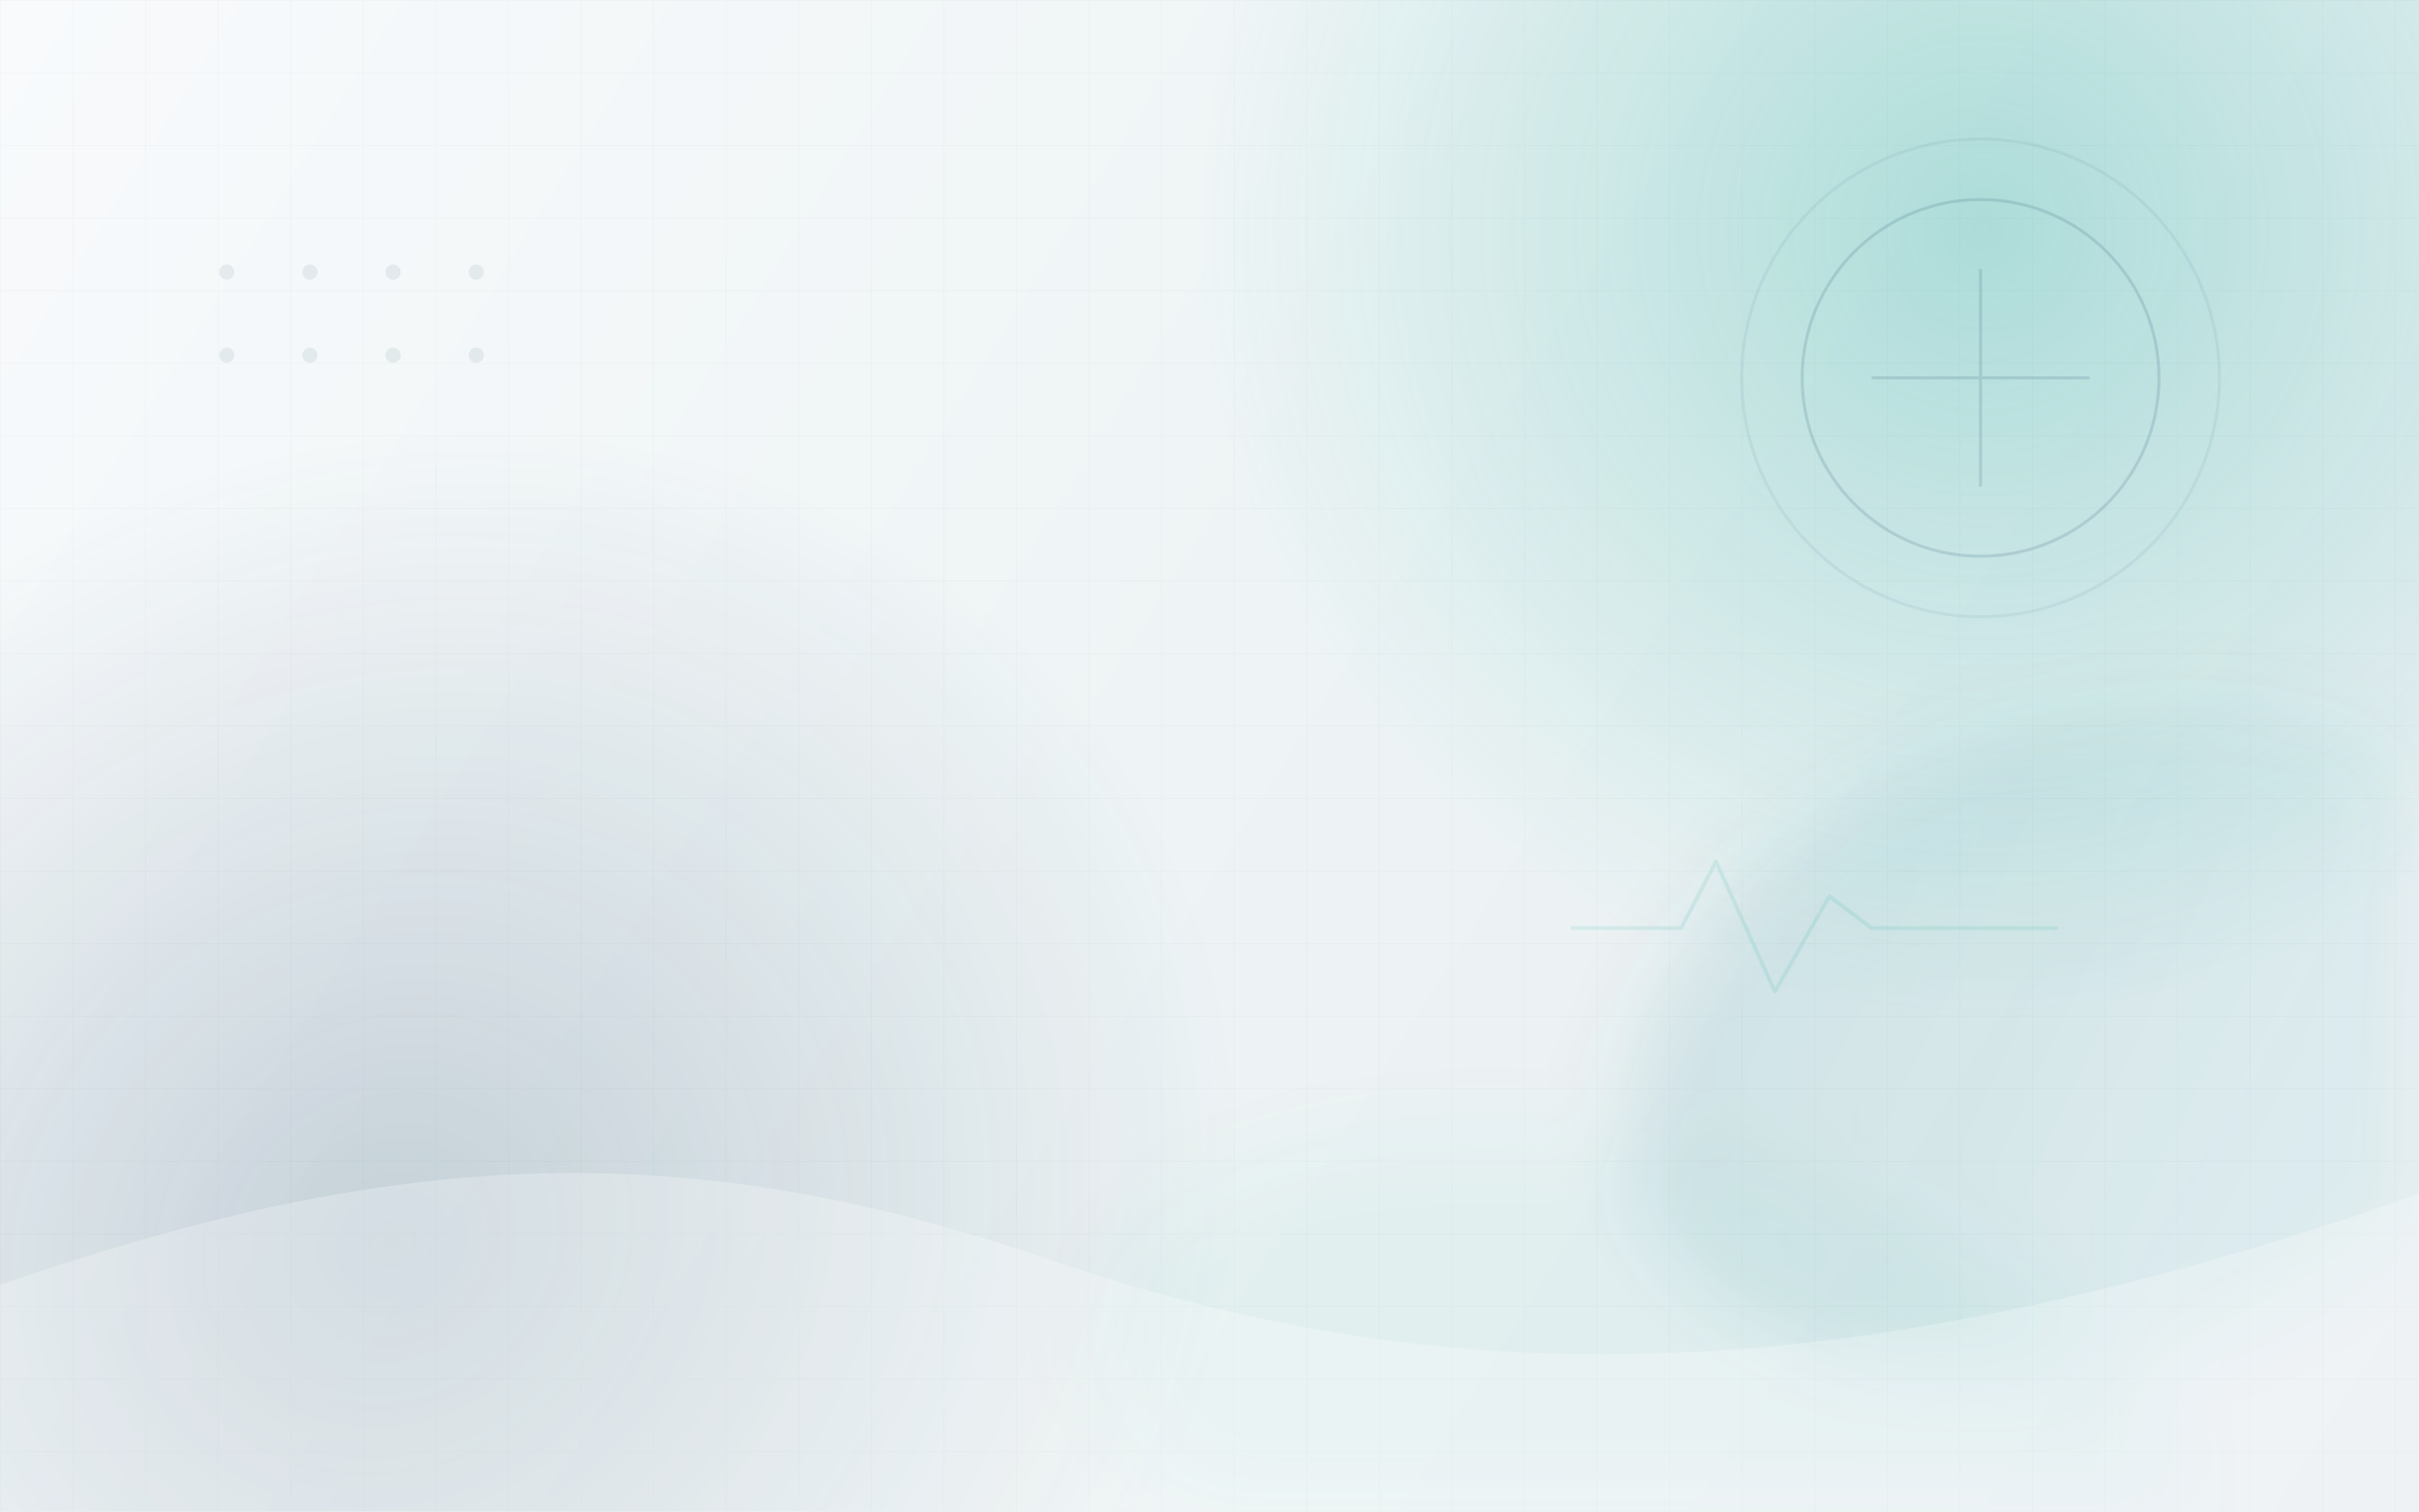
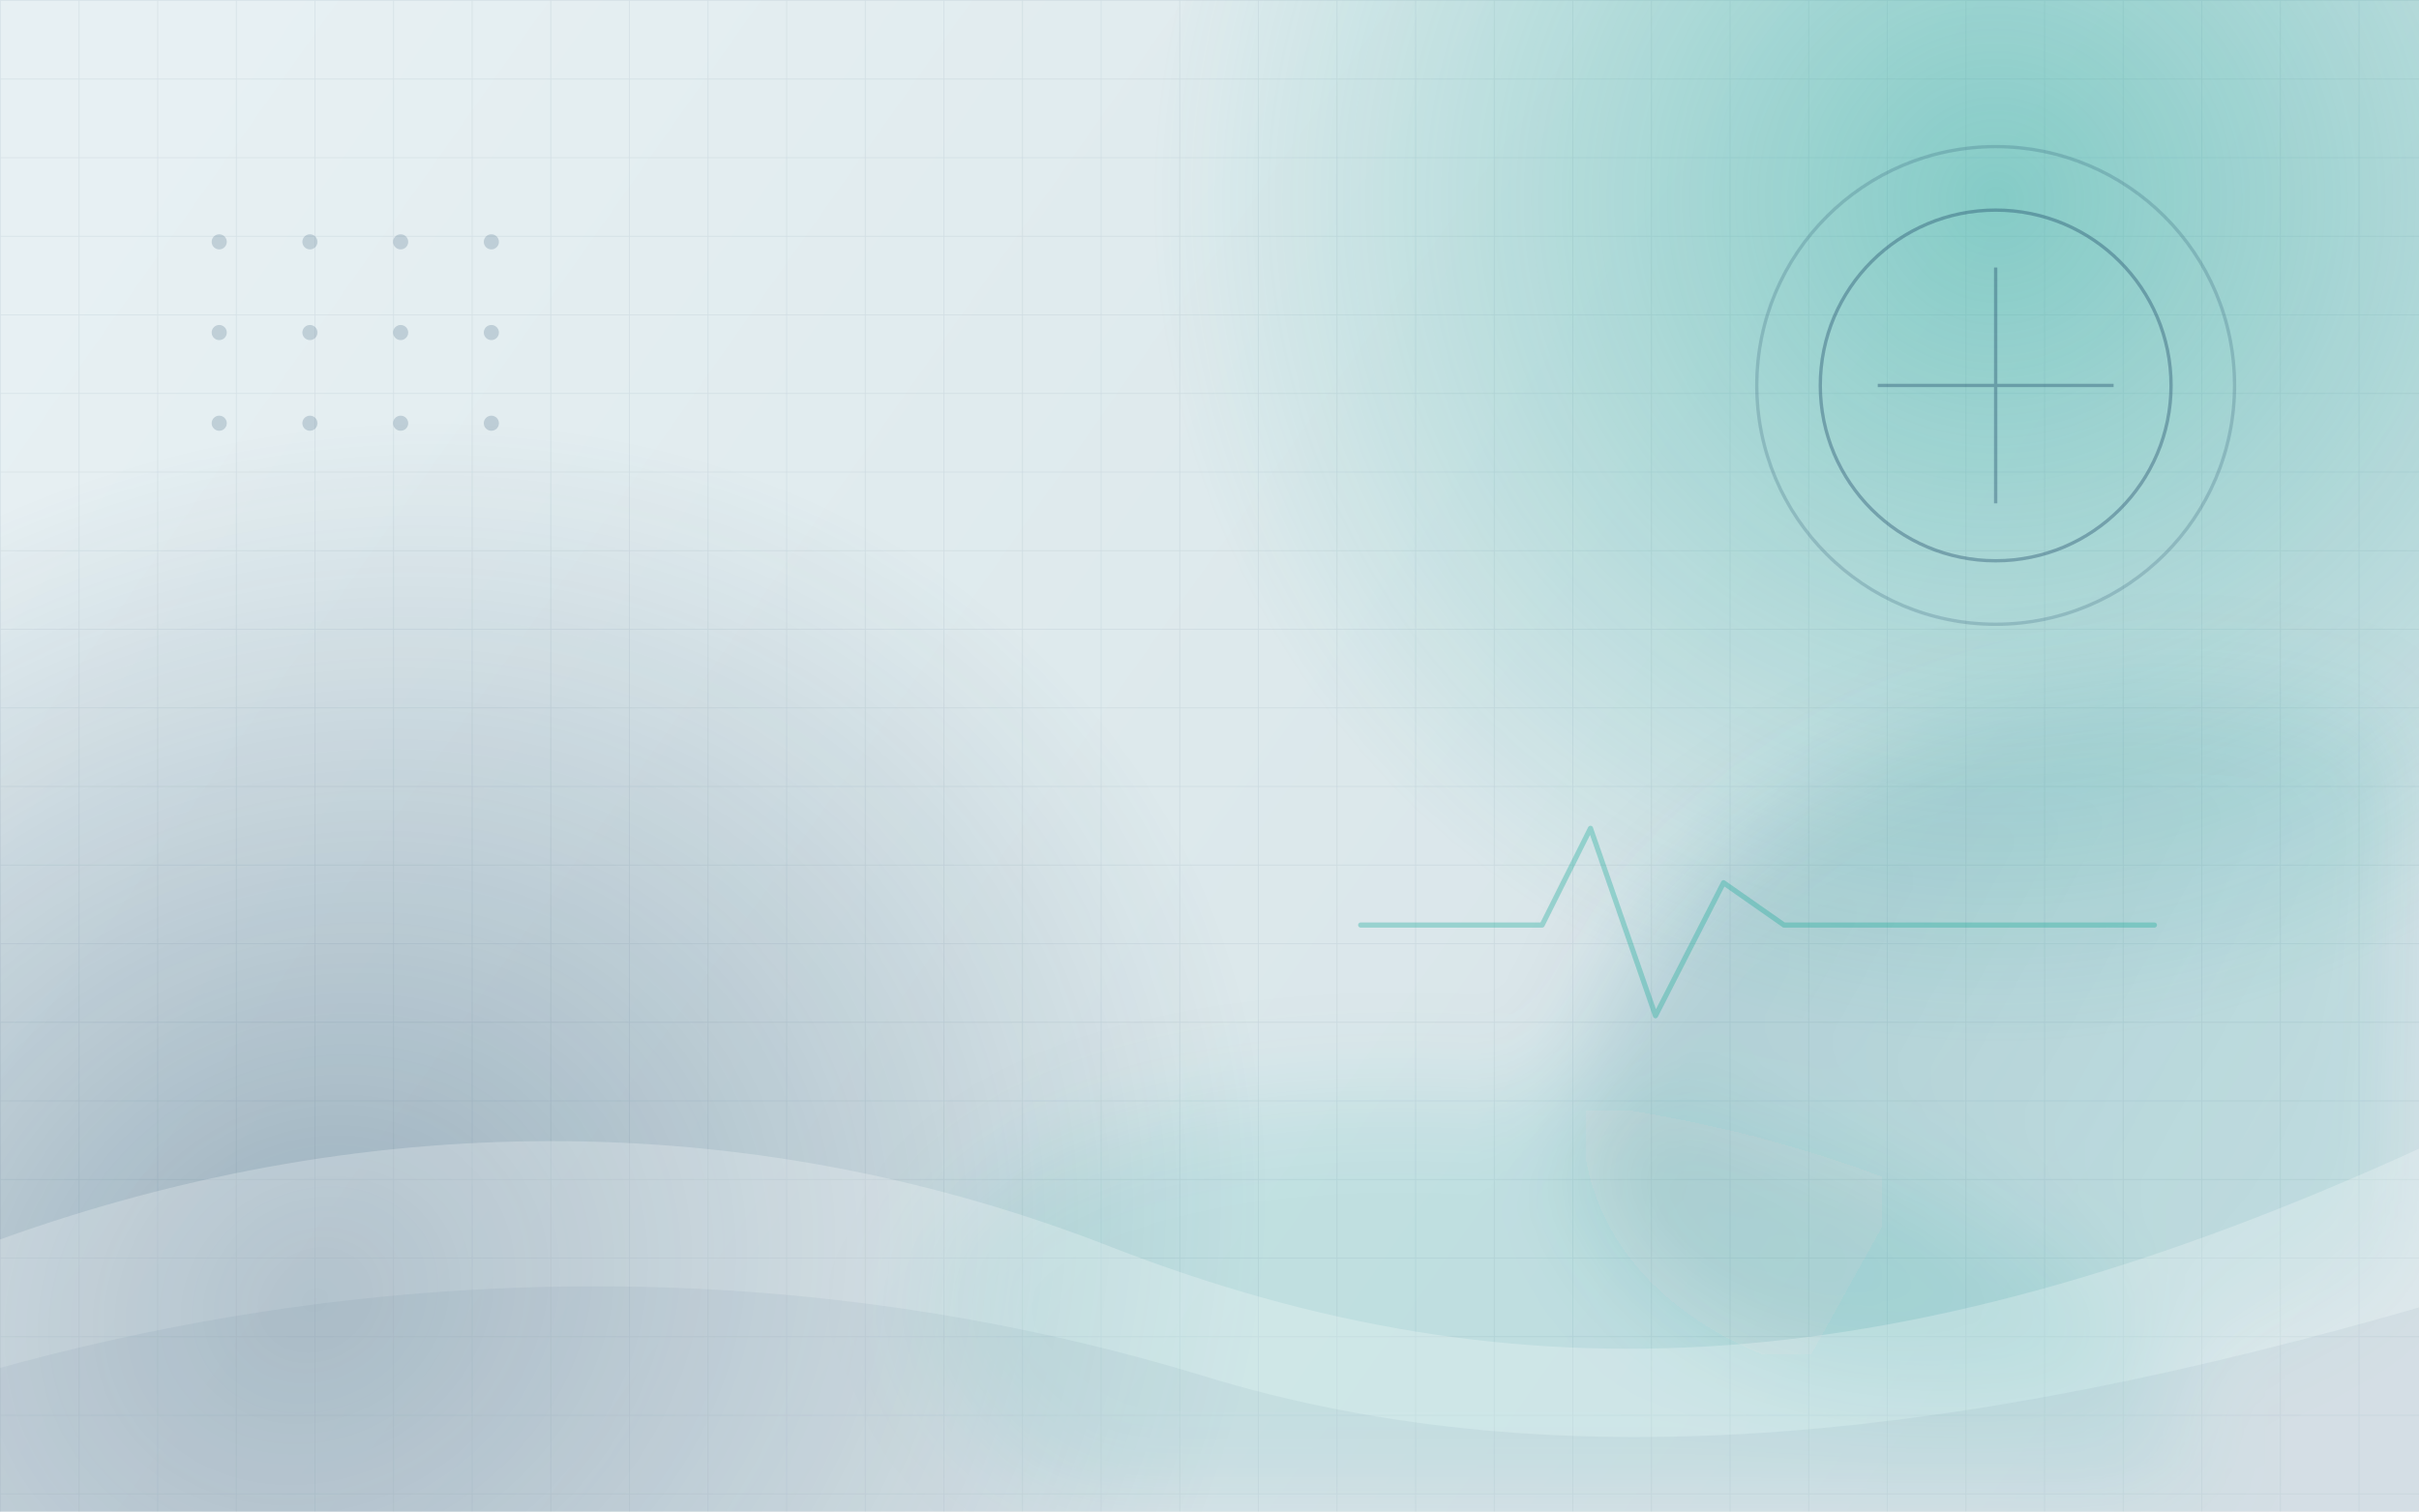
<svg xmlns="http://www.w3.org/2000/svg" width="1600" height="1000" viewBox="0 0 1600 1000" fill="none">
  <defs>
-     <linearGradient id="bg" x1="0" y1="0" x2="1600" y2="1000" gradientUnits="userSpaceOnUse">
-       <stop stop-color="#F8FAFC" />
-       <stop offset="0.48" stop-color="#EEF4F5" />
-       <stop offset="1" stop-color="#E8EEF2" />
+     <linearGradient id="bg" x1="140" y1="20" x2="1500" y2="980" gradientUnits="userSpaceOnUse">
+       <stop stop-color="#E7F0F3" />
+       <stop offset="0.48" stop-color="#DDE9EC" />
+       <stop offset="1" stop-color="#D3E0E6" />
    </linearGradient>
-     <radialGradient id="orb1" cx="0" cy="0" r="1" gradientUnits="userSpaceOnUse" gradientTransform="translate(1310 150) rotate(133.746) scale(520 520)">
-       <stop stop-color="#18A999" stop-opacity="0.30" />
+     <radialGradient id="tealOrb" cx="0" cy="0" r="1" gradientUnits="userSpaceOnUse" gradientTransform="translate(1320 130) rotate(137) scale(560)">
+       <stop stop-color="#18A999" stop-opacity="0.44" />
      <stop offset="1" stop-color="#18A999" stop-opacity="0" />
    </radialGradient>
-     <radialGradient id="orb2" cx="0" cy="0" r="1" gradientUnits="userSpaceOnUse" gradientTransform="translate(260 820) rotate(-33.7) scale(580 520)">
-       <stop stop-color="#123B5D" stop-opacity="0.20" />
+     <radialGradient id="navyOrb" cx="0" cy="0" r="1" gradientUnits="userSpaceOnUse" gradientTransform="translate(210 860) rotate(-28) scale(650 560)">
+       <stop stop-color="#123B5D" stop-opacity="0.34" />
      <stop offset="1" stop-color="#123B5D" stop-opacity="0" />
    </radialGradient>
-     <linearGradient id="wave" x1="950" y1="300" x2="1510" y2="820" gradientUnits="userSpaceOnUse">
-       <stop stop-color="#123B5D" stop-opacity="0.18" />
-       <stop offset="1" stop-color="#18A999" stop-opacity="0.06" />
+     <linearGradient id="ribbon" x1="900" y1="250" x2="1510" y2="860" gradientUnits="userSpaceOnUse">
+       <stop stop-color="#123B5D" stop-opacity="0.25" />
+       <stop offset="1" stop-color="#18A999" stop-opacity="0.10" />
    </linearGradient>
-     <filter id="blur" x="-30%" y="-30%" width="160%" height="160%">
-       <feGaussianBlur stdDeviation="28" />
+     <pattern id="grid" width="52" height="52" patternUnits="userSpaceOnUse">
+       <path d="M52 0H0V52" stroke="#123B5D" stroke-opacity="0.075" stroke-width="1" />
+     </pattern>
+     <filter id="blur" x="-35%" y="-35%" width="170%" height="170%">
+       <feGaussianBlur stdDeviation="34" />
    </filter>
-     <pattern id="grid" width="48" height="48" patternUnits="userSpaceOnUse">
-       <path d="M48 0H0V48" stroke="#123B5D" stroke-opacity="0.035" stroke-width="1" />
-     </pattern>
  </defs>
  <rect width="1600" height="1000" fill="url(#bg)" />
  <rect width="1600" height="1000" fill="url(#grid)" />
-   <rect width="1600" height="1000" fill="url(#orb1)" />
-   <rect width="1600" height="1000" fill="url(#orb2)" />
-   <g filter="url(#blur)" opacity="0.9">
-     <ellipse cx="1380" cy="690" rx="310" ry="210" fill="url(#wave)" transform="rotate(-18 1380 690)" />
-     <ellipse cx="1080" cy="930" rx="360" ry="170" fill="#18A999" fill-opacity="0.05" transform="rotate(10 1080 930)" />
+   <rect width="1600" height="1000" fill="url(#tealOrb)" />
+   <rect width="1600" height="1000" fill="url(#navyOrb)" />
+   <g filter="url(#blur)">
+     <ellipse cx="1370" cy="690" rx="330" ry="220" fill="url(#ribbon)" transform="rotate(-16 1370 690)" />
+     <ellipse cx="1030" cy="910" rx="420" ry="180" fill="#18A999" fill-opacity="0.12" transform="rotate(8 1030 910)" />
  </g>
-   <g opacity="0.14" stroke="#123B5D" stroke-width="2">
-     <circle cx="1310" cy="250" r="118" />
-     <circle cx="1310" cy="250" r="158" stroke-opacity="0.45" />
-     <path d="M1238 250H1382" />
-     <path d="M1310 178V322" />
+   <g opacity="0.34" stroke="#123B5D" stroke-width="2.2">
+     <circle cx="1320" cy="255" r="116" />
+     <circle cx="1320" cy="255" r="158" stroke-opacity="0.55" />
+     <path d="M1242 255H1398" />
+     <path d="M1320 177V333" />
  </g>
-   <g opacity="0.12" stroke="#18A999" stroke-width="2.5" stroke-linecap="round" stroke-linejoin="round">
-     <path d="M1040 614H1112L1135 570L1174 656L1210 593L1238 614H1360" />
+   <g opacity="0.34" stroke="#18A999" stroke-width="3.4" stroke-linecap="round" stroke-linejoin="round">
+     <path d="M900 612H1020L1052 548L1095 672L1140 584L1180 612H1425" />
  </g>
-   <g opacity="0.08" fill="#123B5D">
-     <circle cx="150" cy="180" r="5" />
-     <circle cx="205" cy="180" r="5" />
-     <circle cx="260" cy="180" r="5" />
-     <circle cx="315" cy="180" r="5" />
-     <circle cx="150" cy="235" r="5" />
-     <circle cx="205" cy="235" r="5" />
-     <circle cx="260" cy="235" r="5" />
-     <circle cx="315" cy="235" r="5" />
+   <g opacity="0.18" fill="#123B5D">
+     <circle cx="145" cy="160" r="5" />
+     <circle cx="205" cy="160" r="5" />
+     <circle cx="265" cy="160" r="5" />
+     <circle cx="325" cy="160" r="5" />
+     <circle cx="145" cy="220" r="5" />
+     <circle cx="205" cy="220" r="5" />
+     <circle cx="265" cy="220" r="5" />
+     <circle cx="325" cy="220" r="5" />
+     <circle cx="145" cy="280" r="5" />
+     <circle cx="205" cy="280" r="5" />
+     <circle cx="265" cy="280" r="5" />
+     <circle cx="325" cy="280" r="5" />
  </g>
-   <path d="M0 850C260 760 450 750 690 832C940 918 1200 930 1600 790V1000H0V850Z" fill="#FFFFFF" fill-opacity="0.26" />
+   <path d="M0 820C250 730 505 735 735 825C1005 930 1260 915 1600 760V1000H0V820Z" fill="#FFFFFF" fill-opacity="0.24" />
+   <path d="M0 905C290 825 565 840 795 910C1035 984 1305 950 1600 865V1000H0V905Z" fill="#123B5D" fill-opacity="0.05" />
</svg>
